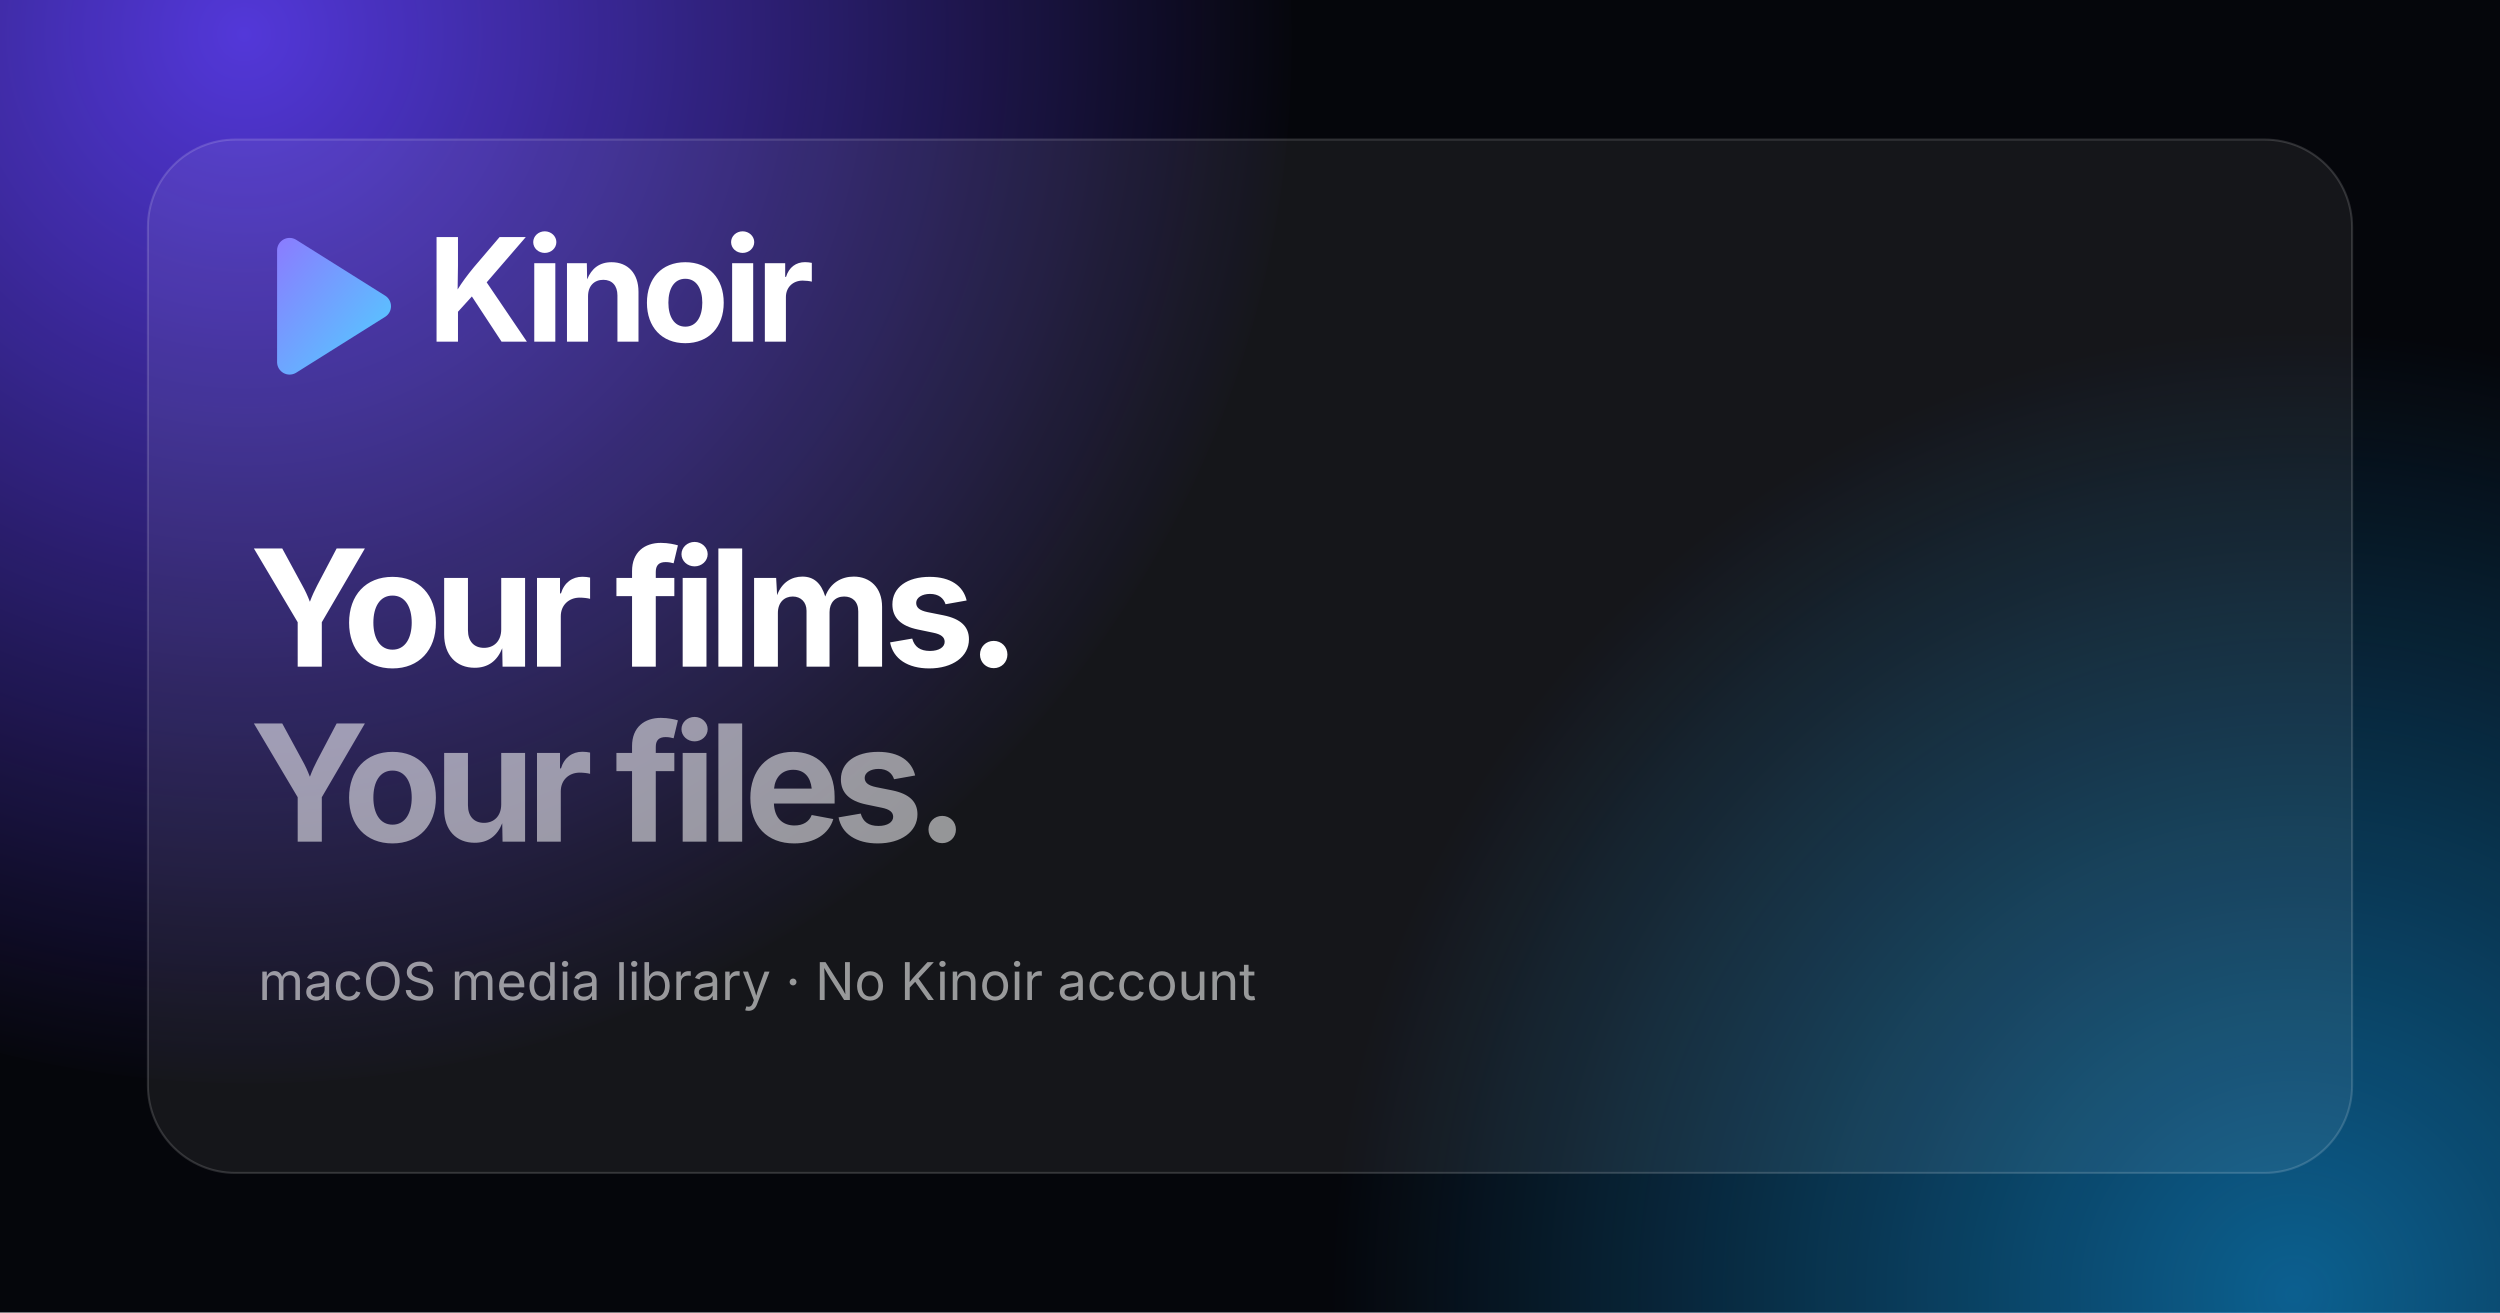
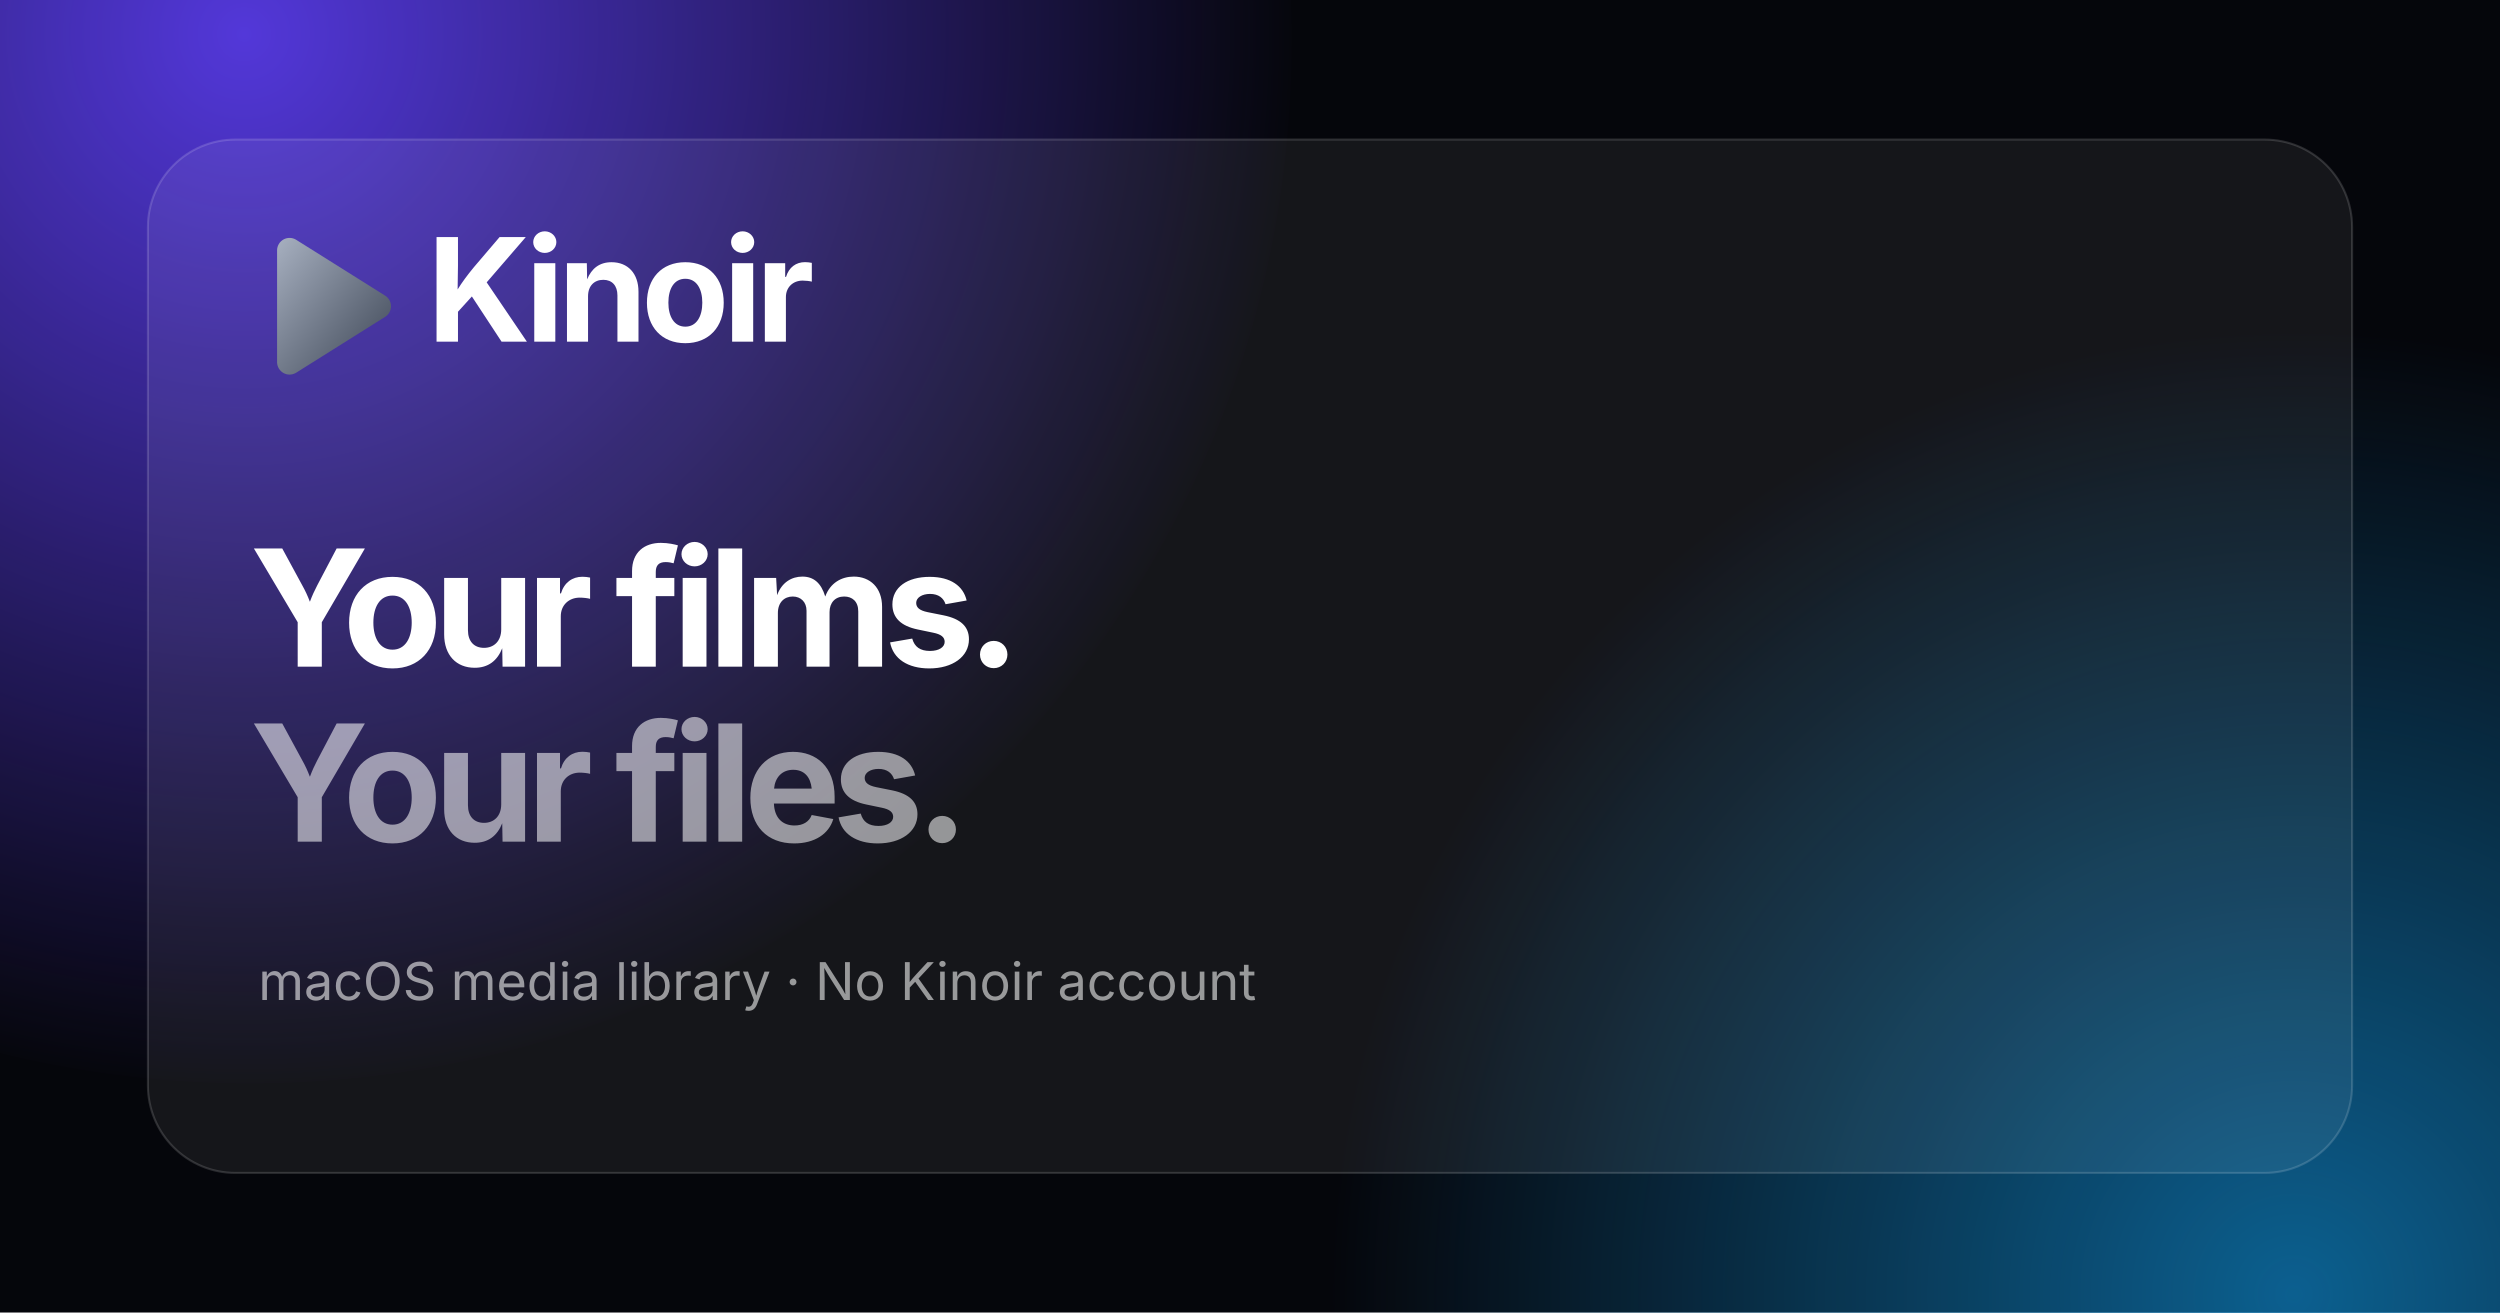
<svg xmlns="http://www.w3.org/2000/svg" width="1200" height="630" viewBox="0 0 1200 630">
  <defs>
    <radialGradient id="a">
      <stop stop-color="#5b3df0" stop-opacity=".9" />
      <stop offset="1" stop-color="#5b3df0" stop-opacity="0" />
    </radialGradient>
    <radialGradient id="b">
      <stop stop-color="#0e79b5" stop-opacity=".78" />
      <stop offset="1" stop-color="#0e79b5" stop-opacity="0" />
    </radialGradient>
    <linearGradient id="c" x1="0" y1="0" x2="1" y2="1">
-       <stop stop-color="#8b7bff" />
-       <stop offset="1" stop-color="#4fd1ff" />
+       <stop stop-color="#a7b0c0" />
+       <stop offset="1" stop-color="#3c4554" />
    </linearGradient>
  </defs>
  <rect width="1200" height="630" fill="#05060b" />
  <circle cx="120" cy="20" r="500" fill="url(#a)" />
  <circle cx="1100" cy="620" r="460" fill="url(#b)" />
  <rect x="71" y="67" width="1058" height="496" rx="42" fill="white" fill-opacity=".065" stroke="white" stroke-opacity=".15" />
  <path d="M133 120a6 6 0 0 1 9-5l43 27a6 6 0 0 1 0 10l-43 27a6 6 0 0 1-9-5v-54Z" fill="url(#c)" />
  <text x="205" y="164" fill="white" font-family="-apple-system,BlinkMacSystemFont,Segoe UI,sans-serif" font-size="69" font-weight="700" letter-spacing="-3">Kinoir</text>
  <text x="120" y="320" fill="white" font-family="-apple-system,BlinkMacSystemFont,Segoe UI,sans-serif" font-size="78" font-weight="680" letter-spacing="-4">Your films.</text>
  <text x="120" y="404" fill="white" fill-opacity=".55" font-family="-apple-system,BlinkMacSystemFont,Segoe UI,sans-serif" font-size="78" font-weight="680" letter-spacing="-4">Your files.</text>
  <text x="124" y="480" fill="white" fill-opacity=".56" font-family="-apple-system,BlinkMacSystemFont,Segoe UI,sans-serif" font-size="25">macOS media library · No Kinoir account</text>
</svg>
